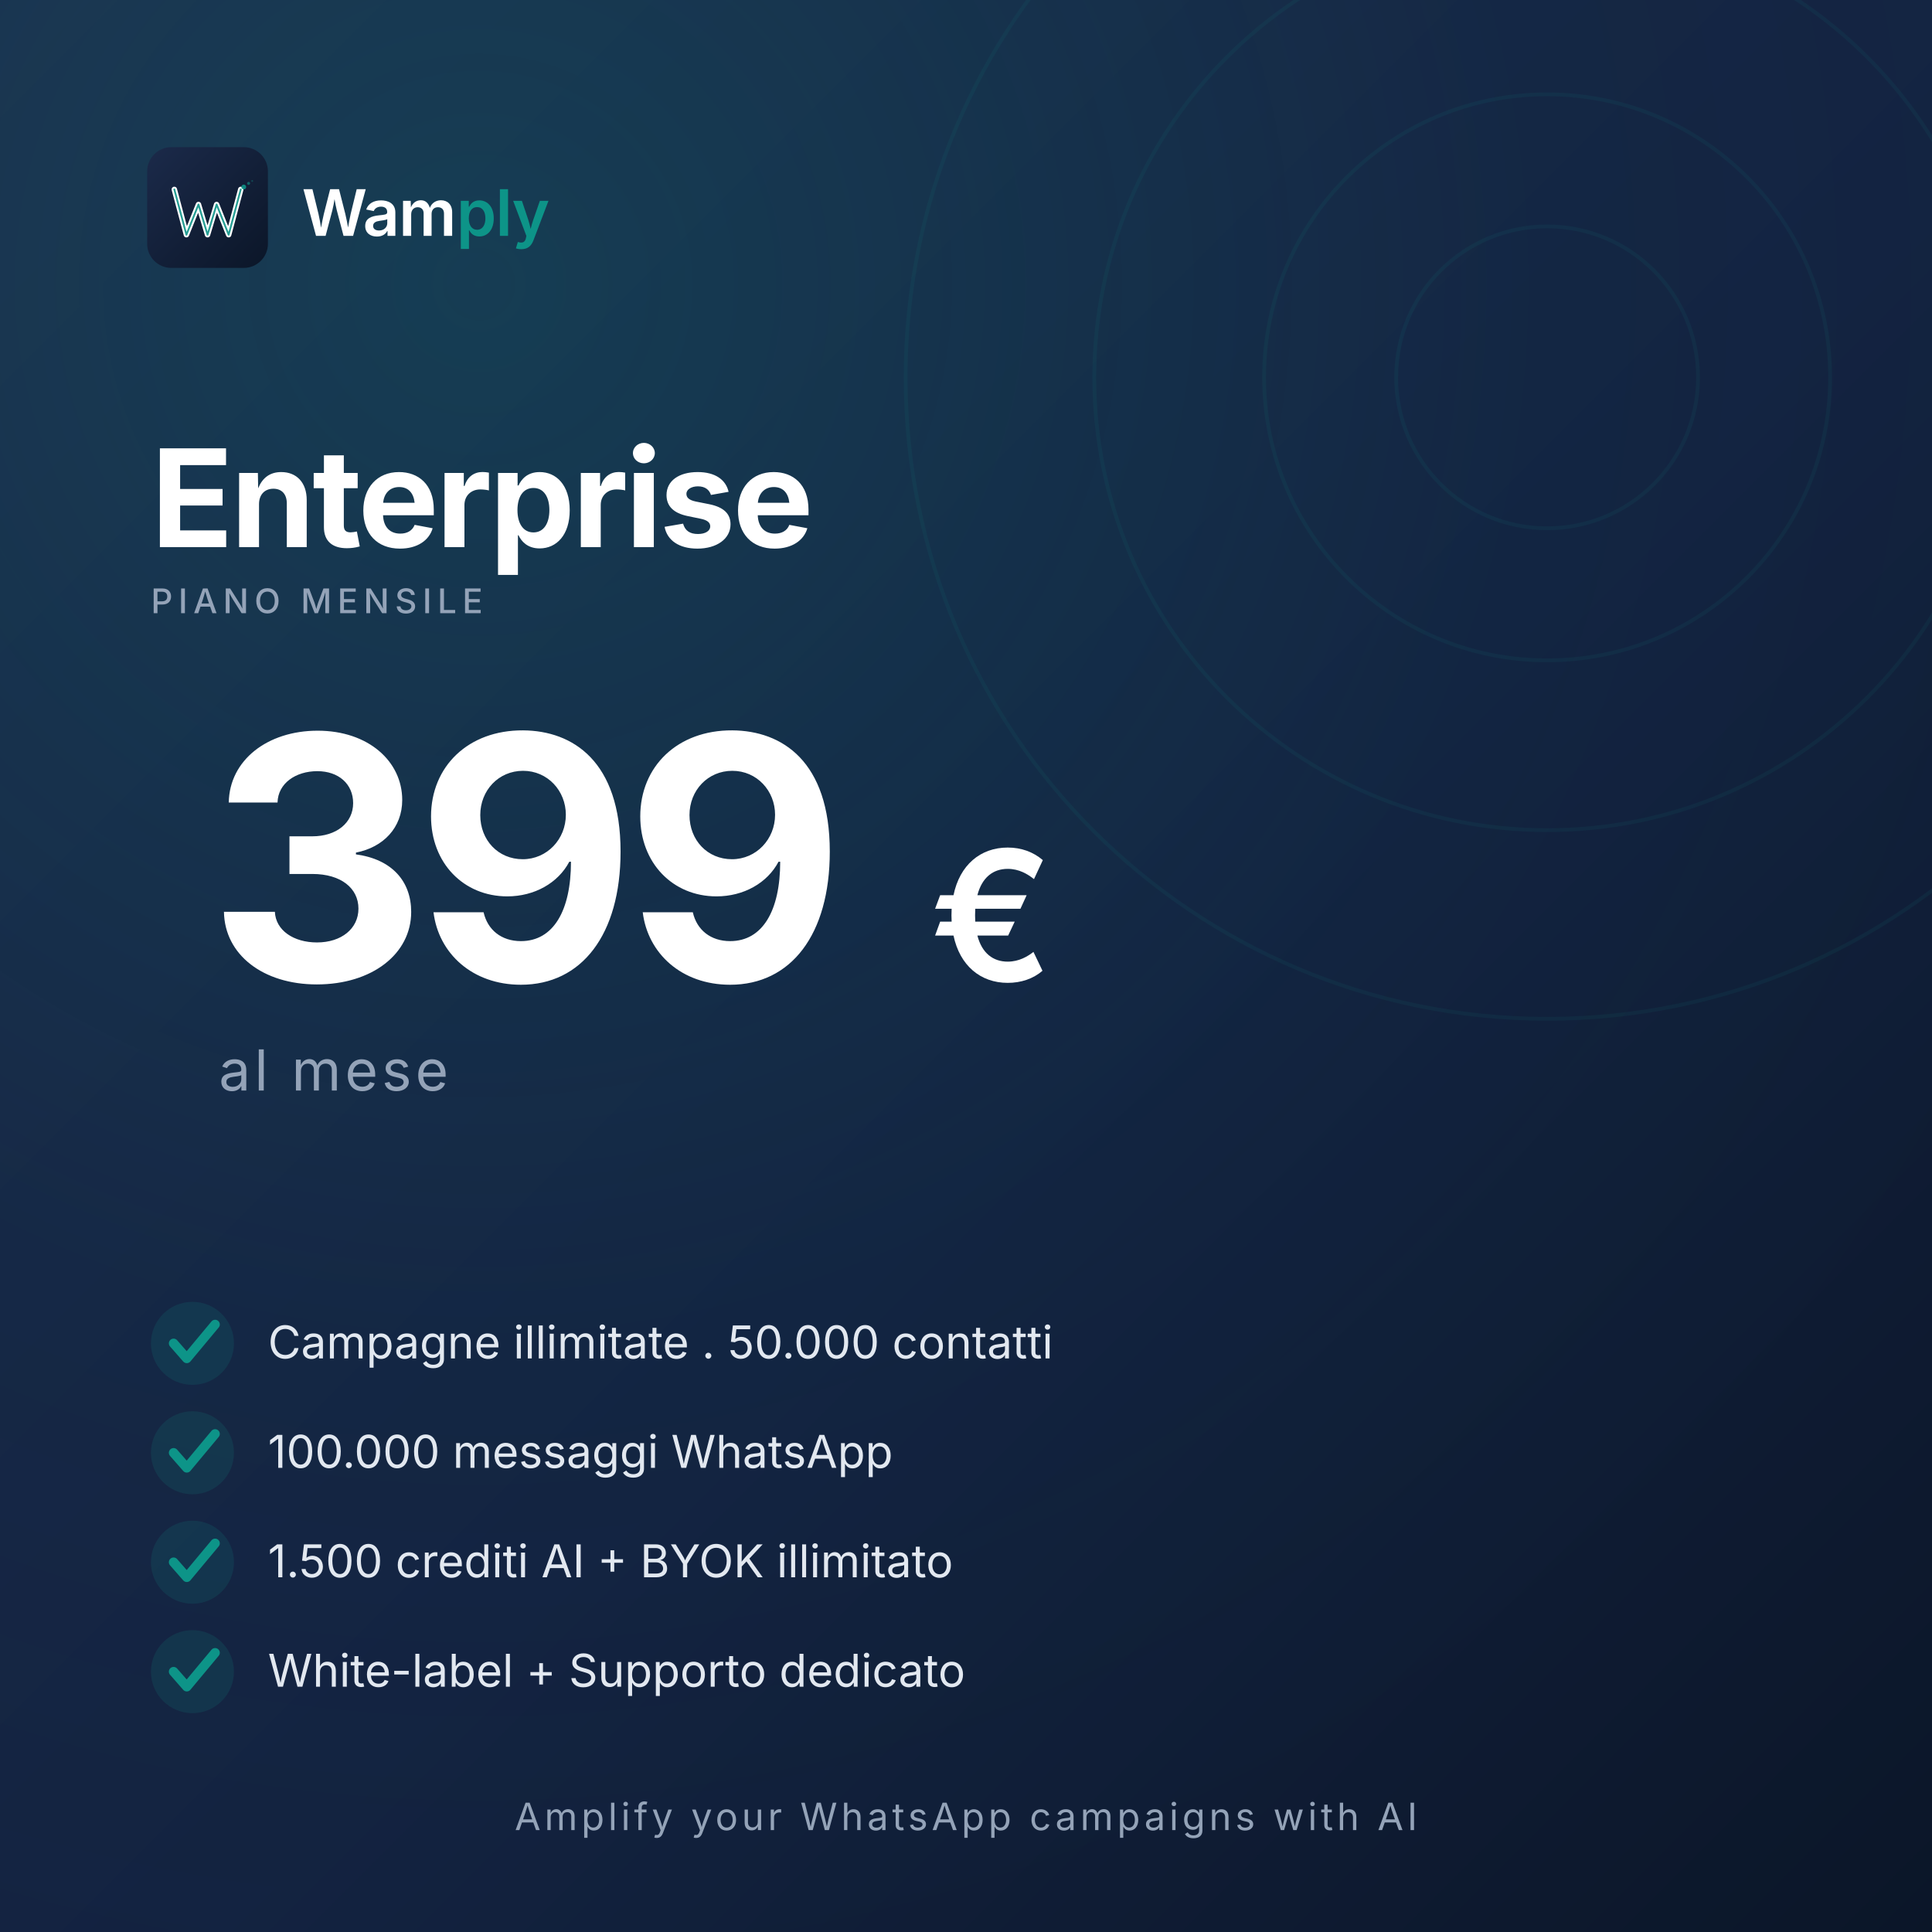
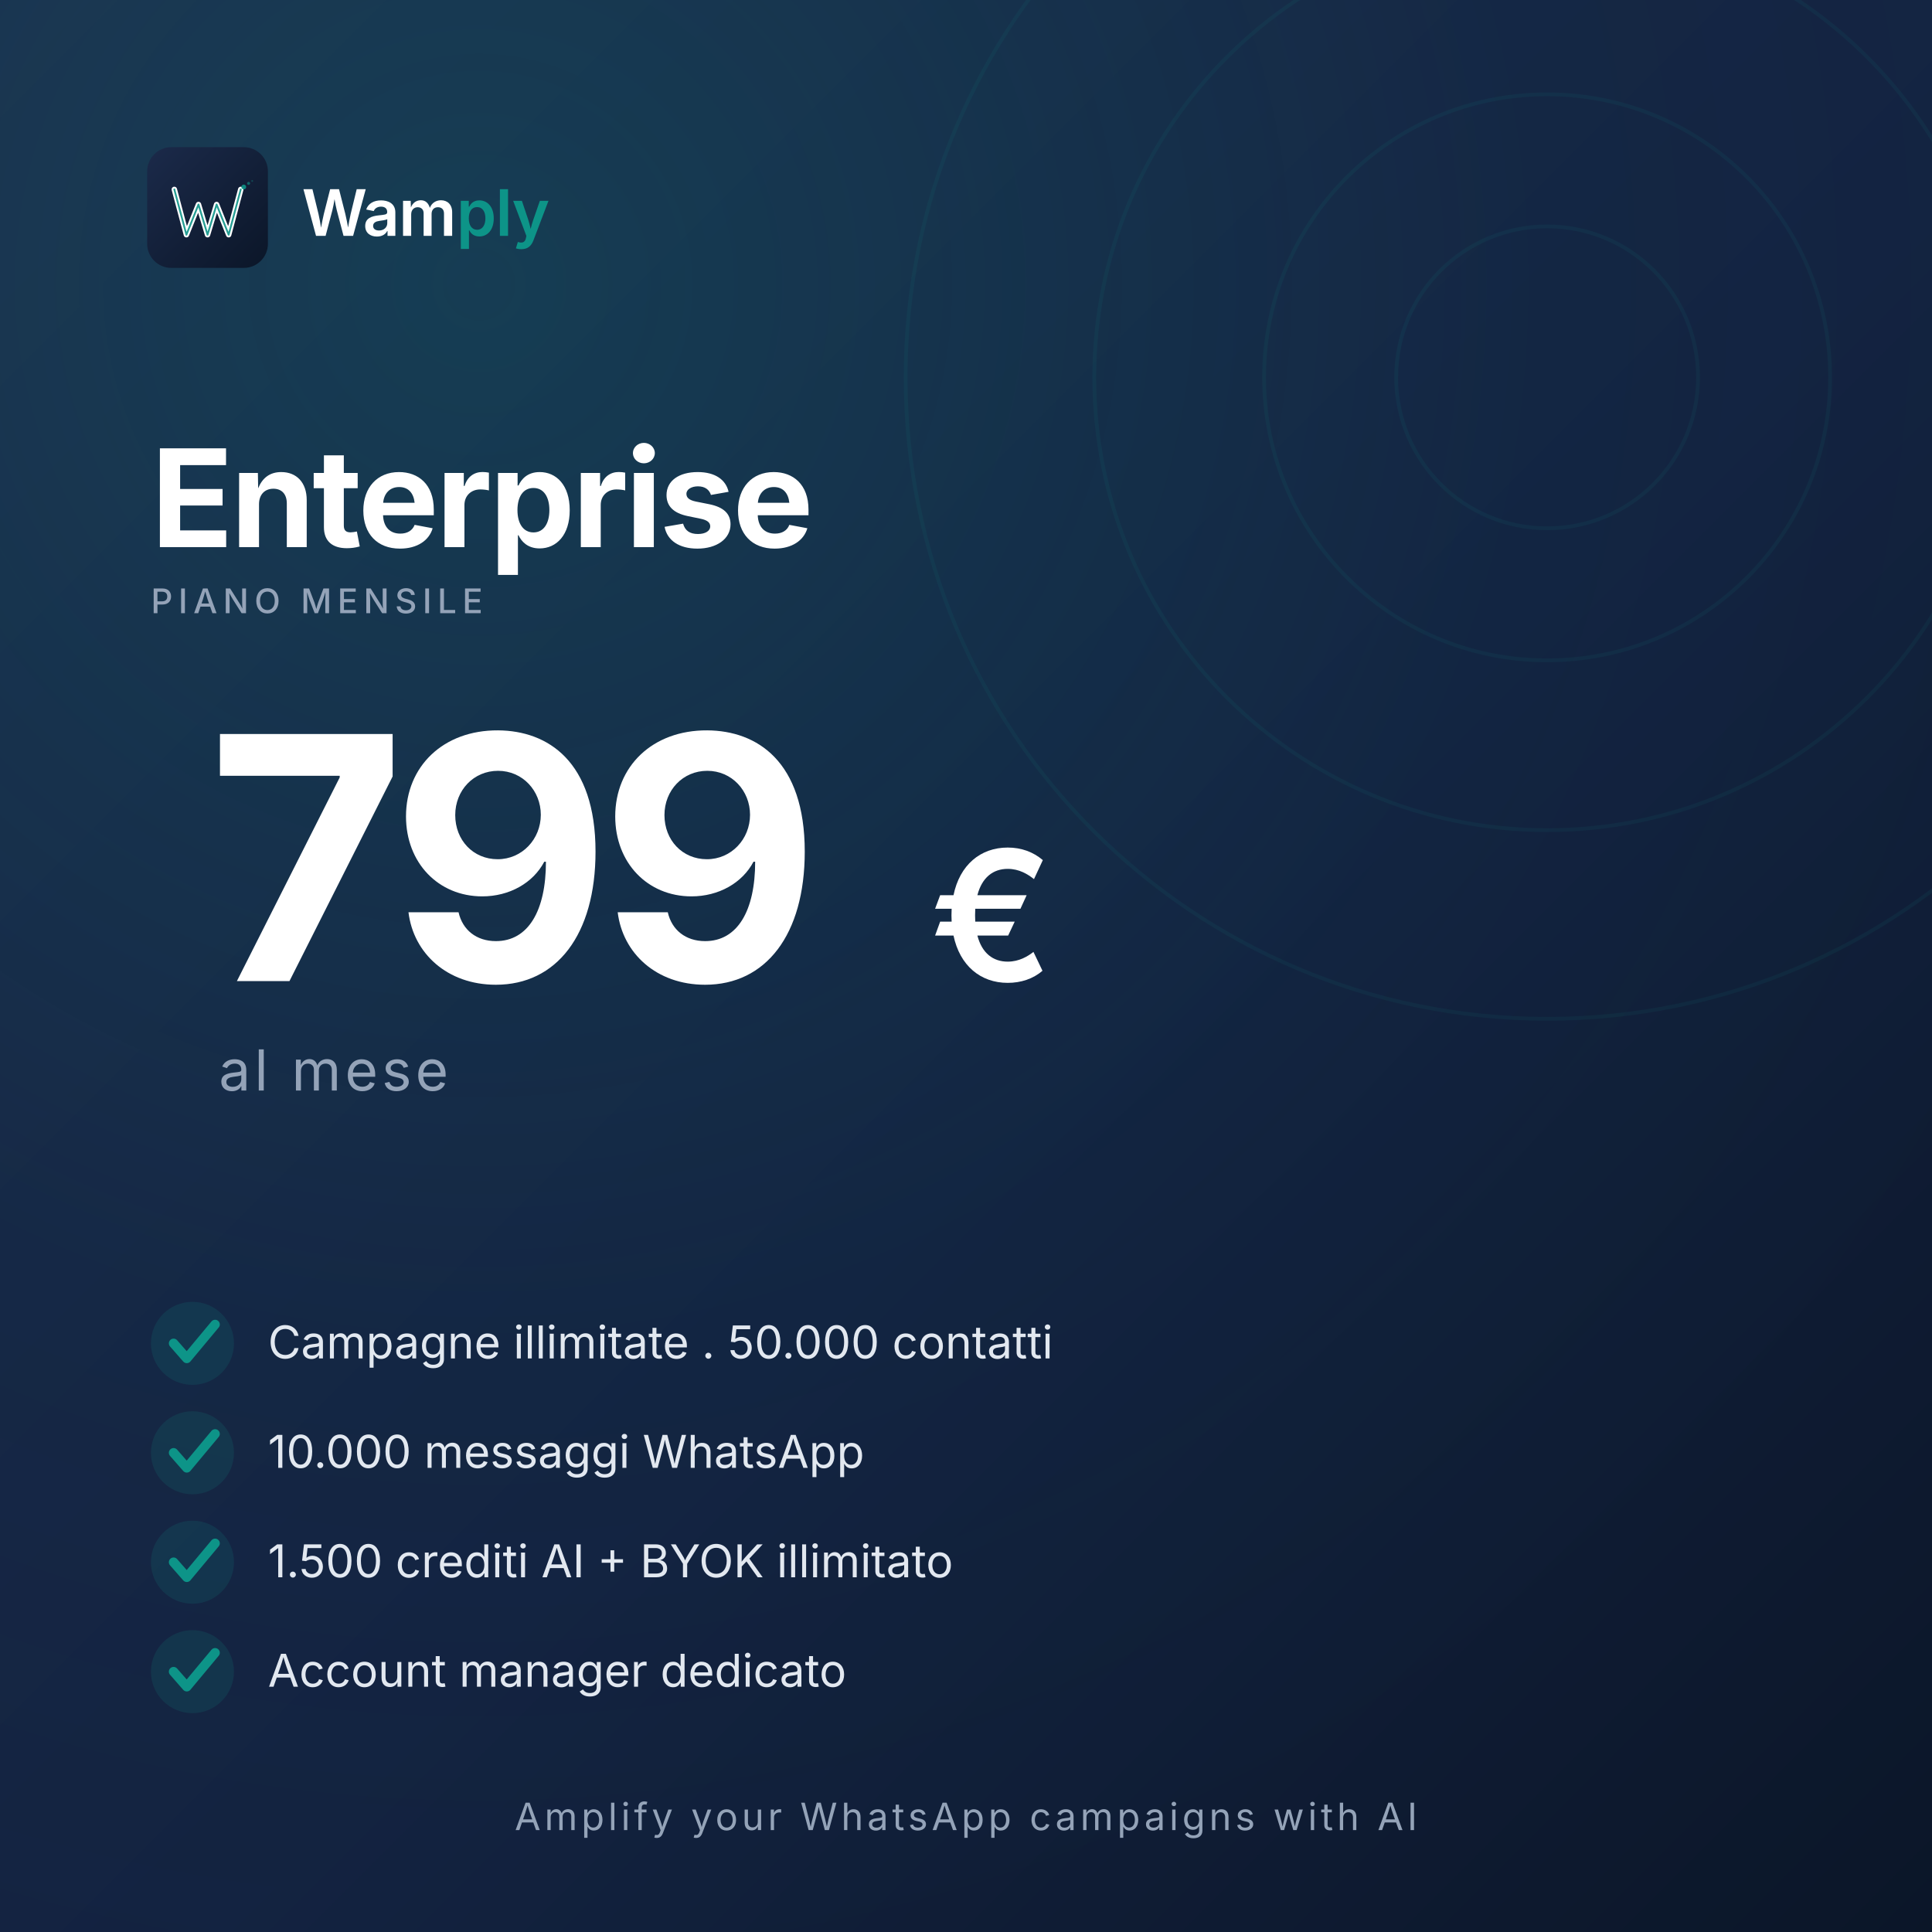
<svg xmlns="http://www.w3.org/2000/svg" viewBox="0 0 1024 1024" width="1024" height="1024">
  <defs>
    <linearGradient id="bg" x1="0" y1="0" x2="1" y2="1">
      <stop offset="0%" stop-color="#1B2A4A" />
      <stop offset="55%" stop-color="#132240" />
      <stop offset="100%" stop-color="#0B1628" />
    </linearGradient>
    <linearGradient id="logoBg" x1="0" y1="0" x2="1" y2="1">
      <stop offset="0%" stop-color="#1B2A4A" />
      <stop offset="100%" stop-color="#0B1628" />
    </linearGradient>
    <radialGradient id="glow" cx="0.25" cy="0.15" r="0.9">
      <stop offset="0%" stop-color="#0D9488" stop-opacity="0.20" />
      <stop offset="60%" stop-color="#0D9488" stop-opacity="0.03" />
      <stop offset="100%" stop-color="#0D9488" stop-opacity="0" />
    </radialGradient>
  </defs>
  <rect width="1024" height="1024" fill="url(#bg)" />
  <rect width="1024" height="1024" fill="url(#glow)" />
  <g opacity="0.08" transform="translate(820,200)">
    <circle r="340" fill="none" stroke="#0D9488" stroke-width="2" />
    <circle r="240" fill="none" stroke="#0D9488" stroke-width="2" />
    <circle r="150" fill="none" stroke="#0D9488" stroke-width="2" />
    <circle r="80" fill="none" stroke="#0D9488" stroke-width="2" />
  </g>
  <g transform="translate(78,78) scale(0.16)">
    <rect width="400" height="400" rx="80" fill="url(#logoBg)" />
    <path d="M90 140 L130 290 L170 190 L200 290 L230 190 L270 290 L310 140" fill="none" stroke="#fff" stroke-width="18" stroke-linecap="round" stroke-linejoin="round" />
    <path d="M90 140 L130 290 L170 190 L200 290 L230 190 L270 290 L310 140" fill="none" stroke="#0D9488" stroke-width="6" stroke-linecap="round" stroke-linejoin="round" opacity="0.9" />
    <circle cx="320" cy="132" r="8" fill="#0D9488" opacity="0.9" />
    <circle cx="336" cy="120" r="5" fill="#0D9488" opacity="0.6" />
    <circle cx="348" cy="112" r="3" fill="#0D9488" opacity="0.35" />
  </g>
  <text x="160" y="125" font-family="Inter, system-ui, sans-serif" font-size="34" font-weight="600" fill="#FFFFFF" letter-spacing="-0.5">
    Wam<tspan fill="#0D9488">ply</tspan>
  </text>
  <text x="80" y="290" font-family="Inter, system-ui, sans-serif" font-size="72" font-weight="700" fill="#FFFFFF" letter-spacing="-1.5">
    Enterprise
  </text>
  <text x="80" y="325" font-family="Inter, system-ui, sans-serif" font-size="18" font-weight="500" fill="#94A3B8" letter-spacing="3">
    PIANO MENSILE
  </text>
  <g transform="translate(110,520)">
    <text x="0" y="0" font-family="Inter, system-ui, sans-serif" font-size="180" font-weight="700" fill="#FFFFFF" letter-spacing="-6">
-       399
+       799
    </text>
    <text x="383" y="0" font-family="Inter, system-ui, sans-serif" font-size="96" font-weight="600" fill="#FFFFFF">
      €
    </text>
    <text x="6" y="58" font-family="Inter, system-ui, sans-serif" font-size="30" font-weight="400" fill="#94A3B8" letter-spacing="2">
      al mese
    </text>
  </g>
  <circle cx="102" cy="712" r="22" fill="#0D9488" opacity="0.15" />
  <polyline points="92,712 99,720 114,702" fill="none" stroke="#0D9488" stroke-width="5" stroke-linecap="round" stroke-linejoin="round" />
  <text x="142" y="720" font-family="Inter, system-ui, sans-serif" font-size="24" font-weight="400" fill="#E2E8F0">
      Campagne illimitate . 50.000 contatti
    </text>
  <circle cx="102" cy="770" r="22" fill="#0D9488" opacity="0.15" />
  <polyline points="92,770 99,778 114,760" fill="none" stroke="#0D9488" stroke-width="5" stroke-linecap="round" stroke-linejoin="round" />
  <text x="142" y="778" font-family="Inter, system-ui, sans-serif" font-size="24" font-weight="400" fill="#E2E8F0">
-       100.000 messaggi WhatsApp
+       10.000 messaggi WhatsApp
    </text>
  <circle cx="102" cy="828" r="22" fill="#0D9488" opacity="0.15" />
  <polyline points="92,828 99,836 114,818" fill="none" stroke="#0D9488" stroke-width="5" stroke-linecap="round" stroke-linejoin="round" />
  <text x="142" y="836" font-family="Inter, system-ui, sans-serif" font-size="24" font-weight="400" fill="#E2E8F0">
      1.500 crediti AI + BYOK illimitato
    </text>
  <circle cx="102" cy="886" r="22" fill="#0D9488" opacity="0.15" />
  <polyline points="92,886 99,894 114,876" fill="none" stroke="#0D9488" stroke-width="5" stroke-linecap="round" stroke-linejoin="round" />
  <text x="142" y="894" font-family="Inter, system-ui, sans-serif" font-size="24" font-weight="400" fill="#E2E8F0">
-       White-label + Supporto dedicato
+       Account manager dedicato
    </text>
  <text x="512" y="970" font-family="Inter, system-ui, sans-serif" font-size="20" font-weight="400" fill="#94A3B8" text-anchor="middle" letter-spacing="2">
    Amplify your WhatsApp campaigns with AI
  </text>
</svg>
